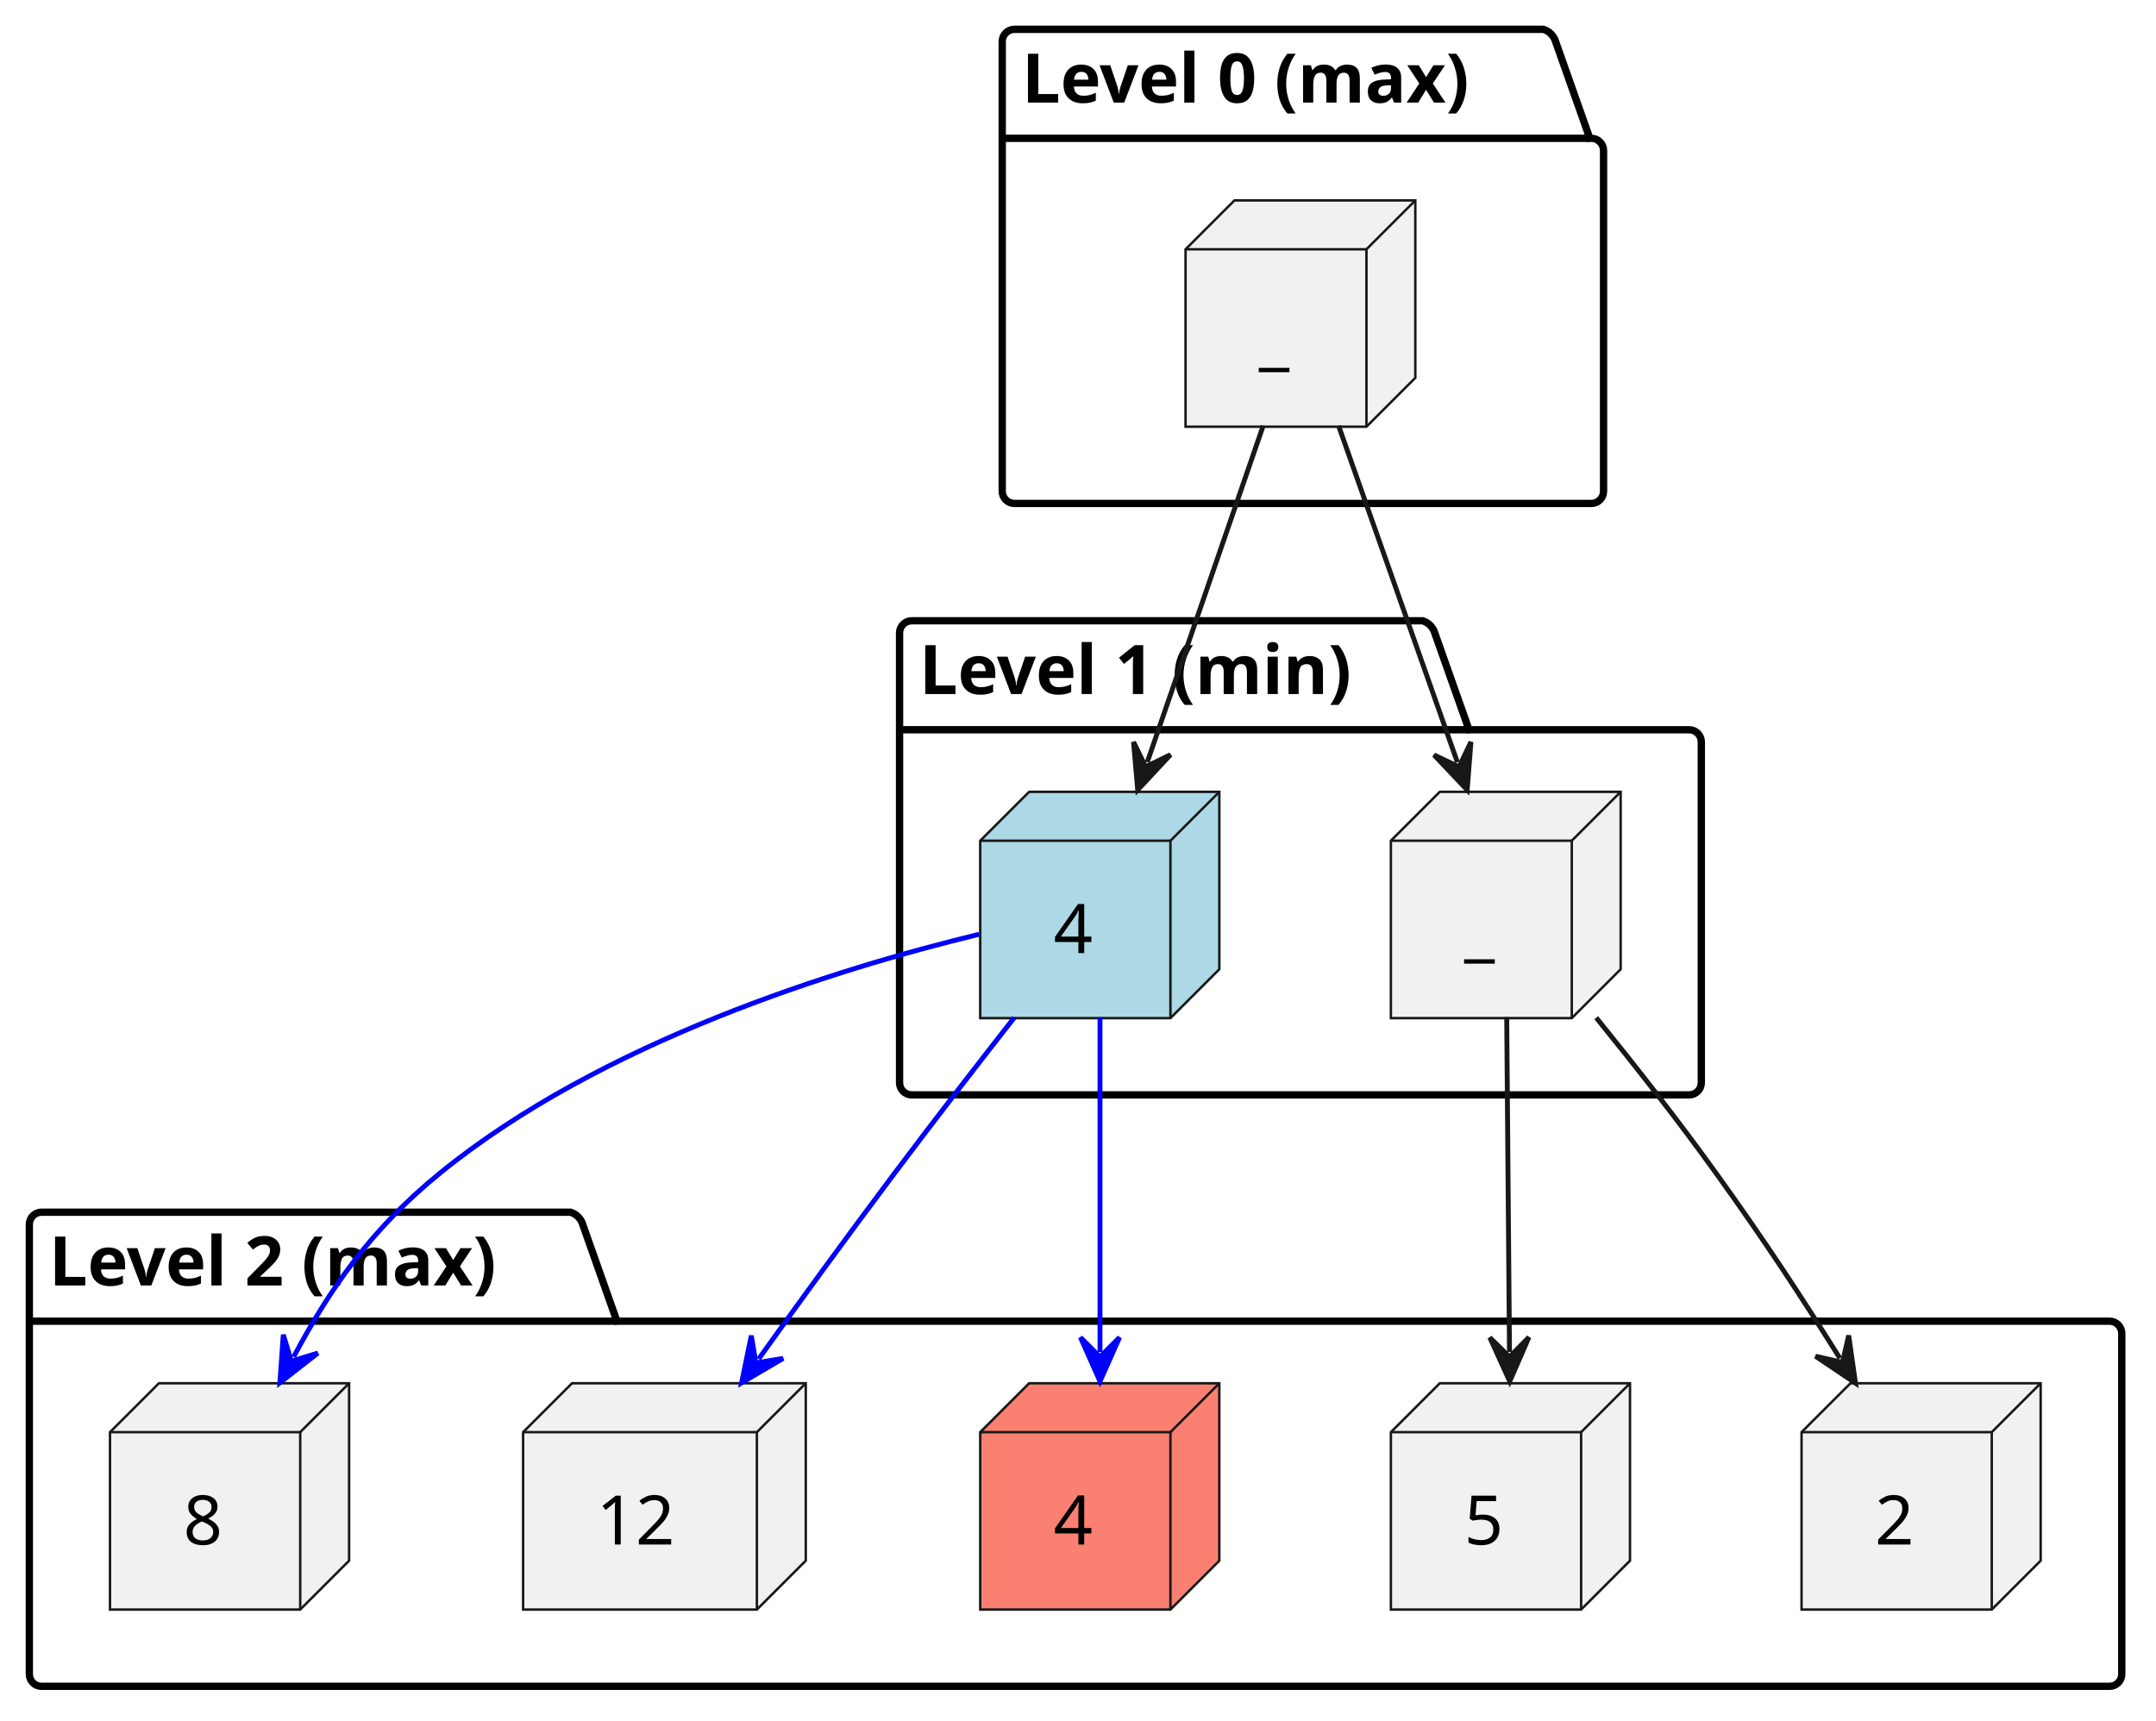
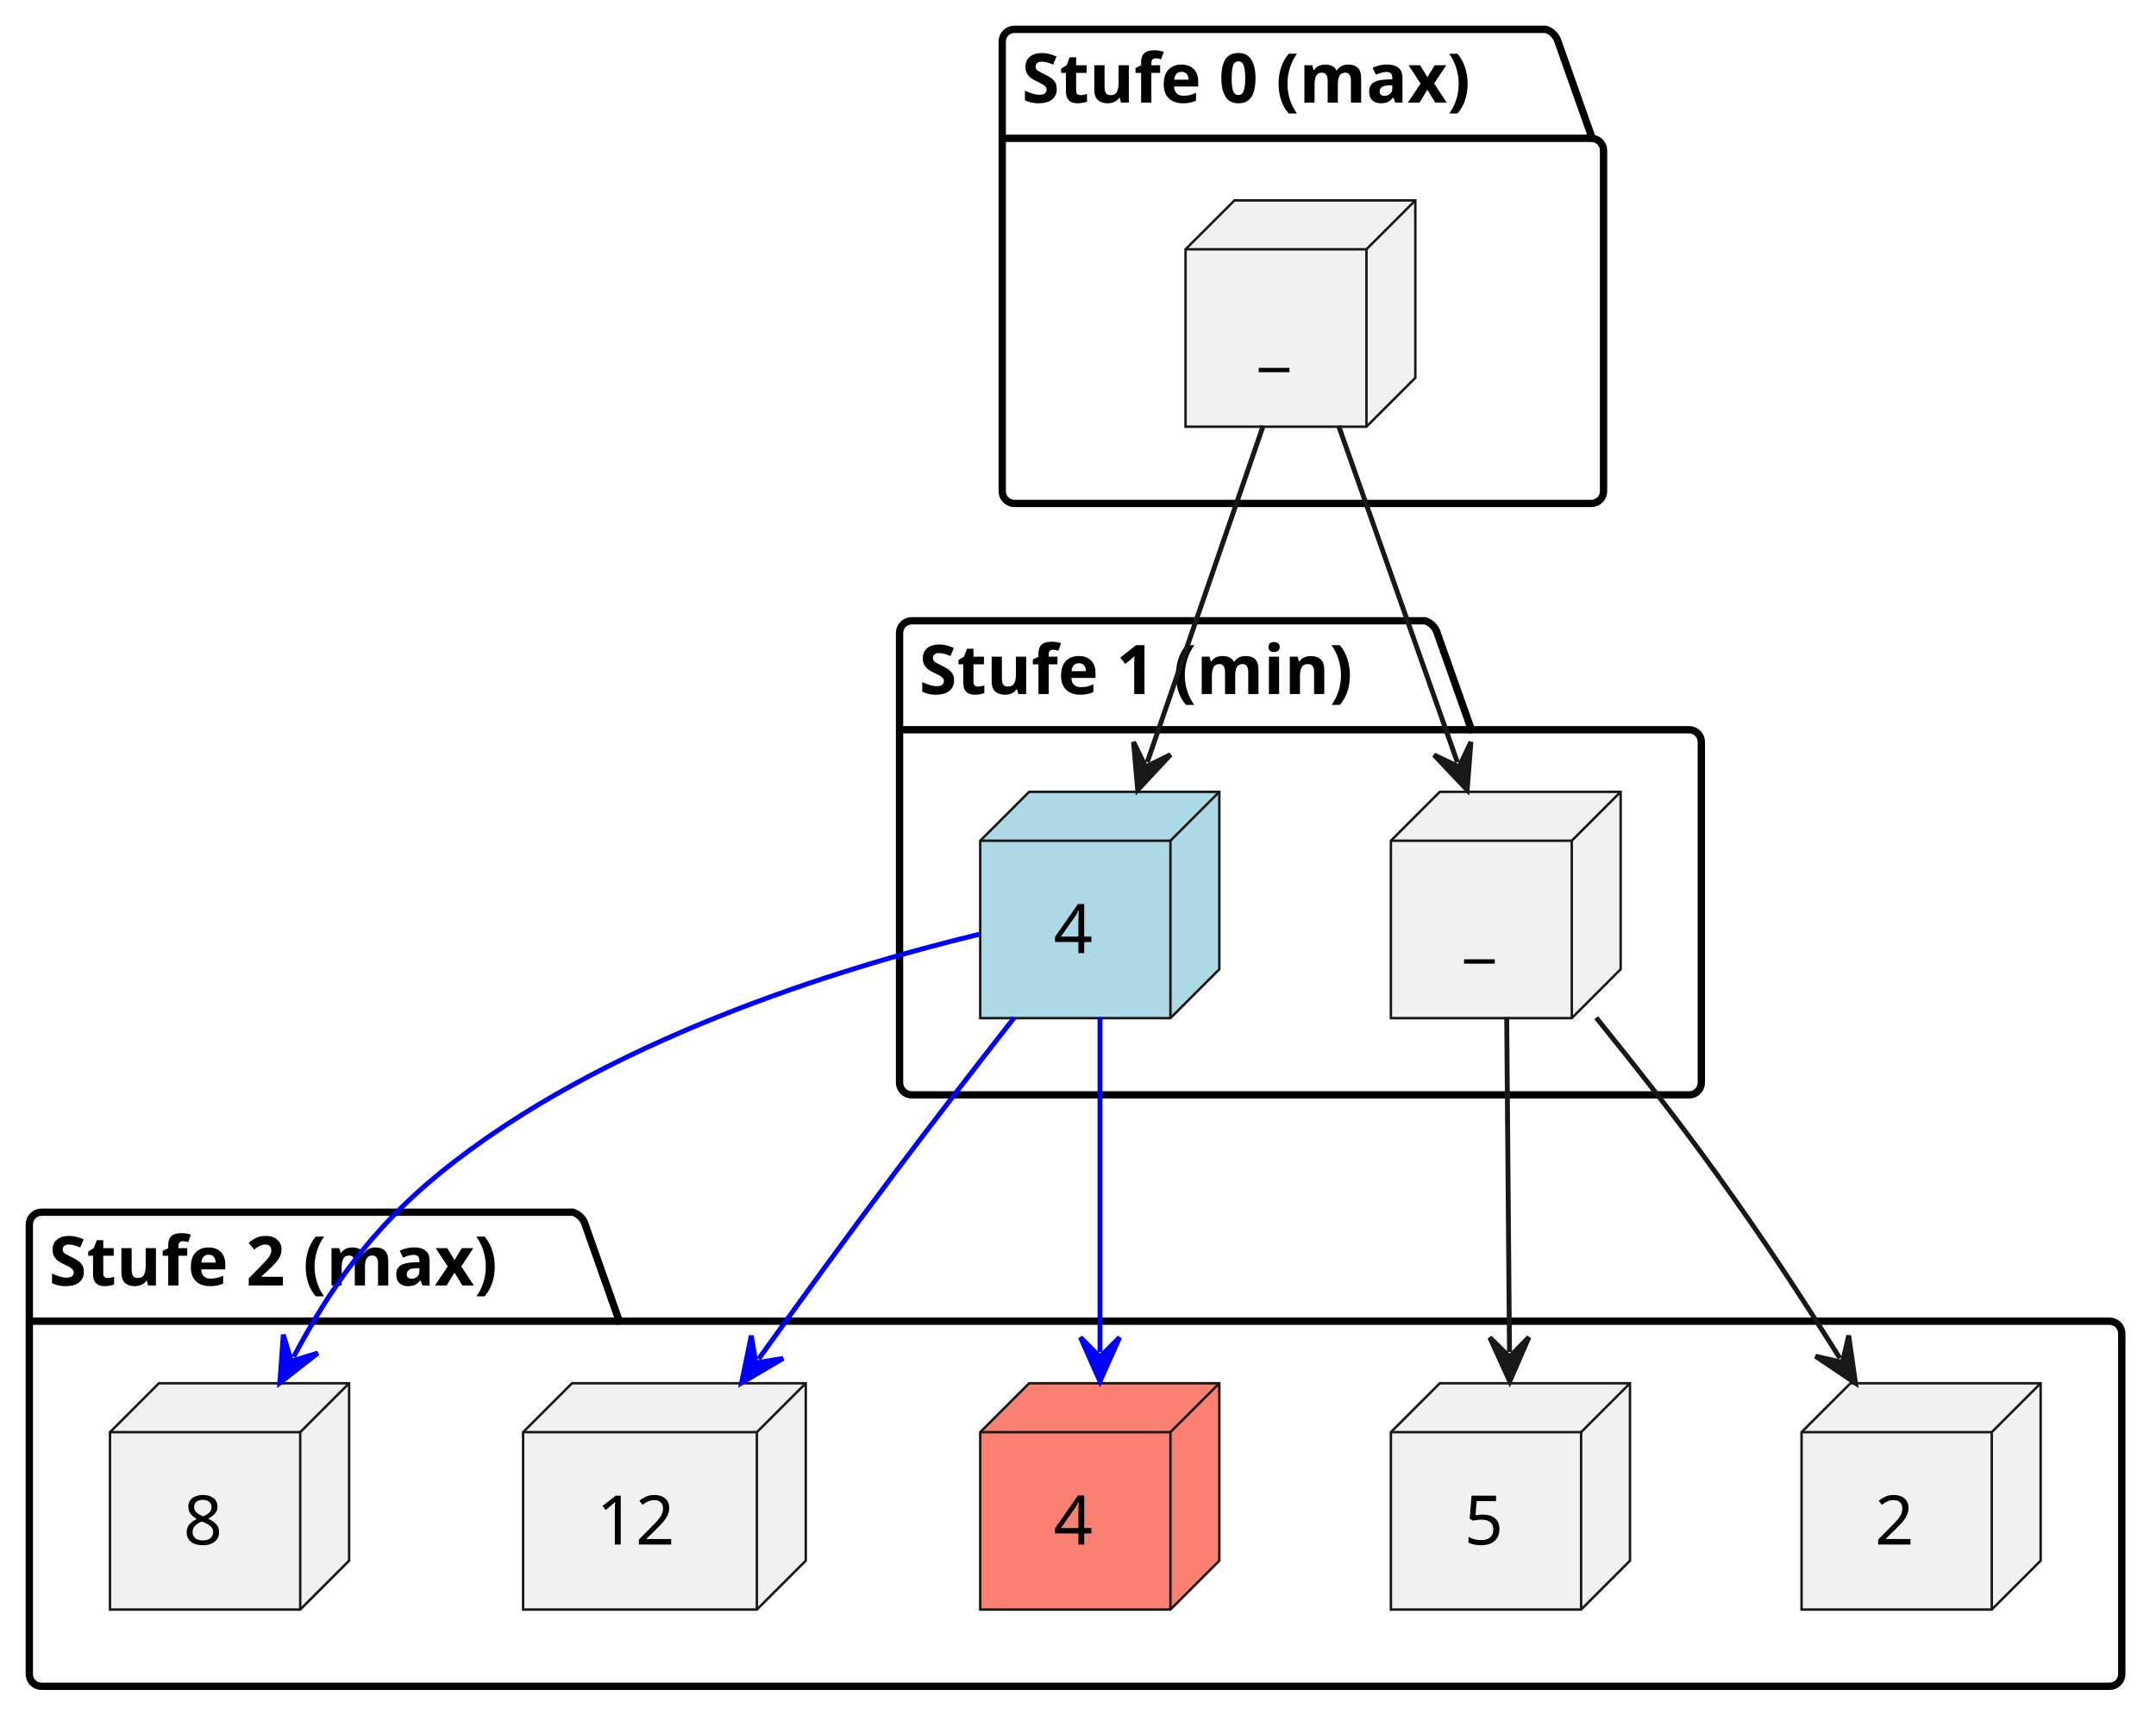
<svg xmlns="http://www.w3.org/2000/svg" contentStyleType="text/css" data-diagram-type="DESCRIPTION" height="352px" preserveAspectRatio="none" style="width:441px;height:352px;background:#FFFFFF;" version="1.1" viewBox="0 0 441 352" width="441px" zoomAndPan="magnify">
  <defs />
  <g>
-     <g class="cluster" data-entity="Level 0 .max." data-source-line="4" data-uid="ent0002" id="cluster_Level 0 .max.">
-       <path d="M207.5,6 L315.688,6 A3.75,3.75 0 0 1 318.188,8.5 L325.188,28.297 L325.5,28.297 A2.5,2.5 0 0 1 328,30.797 L328,100.5 A2.5,2.5 0 0 1 325.5,103 L207.5,103 A2.5,2.5 0 0 1 205,100.5 L205,8.5 A2.5,2.5 0 0 1 207.5,6" fill="none" style="stroke:#000000;stroke-width:1.5;" />
-       <line style="stroke:#000000;stroke-width:1.5;" x1="205" x2="325.188" y1="28.297" y2="28.297" />
-       <text fill="#000000" font-family="sans-serif" font-size="14" font-weight="bold" lengthAdjust="spacing" textLength="107.188" x="209" y="20.995">Level 0 (max)</text>
+     <g class="cluster" data-entity="Stufe 0 .max." data-source-line="4" data-uid="ent0002" id="cluster_Stufe 0 .max.">
+       <path d="M207.5,6 L316.18,6 A3.75,3.75 0 0 1 318.68,8.5 L325.68,28.297 L325.5,28.297 A2.5,2.5 0 0 1 328,30.797 L328,100.5 A2.5,2.5 0 0 1 325.5,103 L207.5,103 A2.5,2.5 0 0 1 205,100.5 L205,8.5 A2.5,2.5 0 0 1 207.5,6" fill="none" style="stroke:#000000;stroke-width:1.5;" />
+       <line style="stroke:#000000;stroke-width:1.5;" x1="205" x2="325.68" y1="28.297" y2="28.297" />
+       <text fill="#000000" font-family="sans-serif" font-size="14" font-weight="bold" lengthAdjust="spacing" textLength="107.68" x="209" y="20.995">Stufe 0 (max)</text>
    </g>
-     <g class="cluster" data-entity="Level 1 .min." data-source-line="8" data-uid="ent0004" id="cluster_Level 1 .min.">
-       <path d="M186.5,127 L290.976,127 A3.75,3.75 0 0 1 293.476,129.5 L300.476,149.297 L345.5,149.297 A2.5,2.5 0 0 1 348,151.797 L348,221.5 A2.5,2.5 0 0 1 345.5,224 L186.5,224 A2.5,2.5 0 0 1 184,221.5 L184,129.5 A2.5,2.5 0 0 1 186.5,127" fill="none" style="stroke:#000000;stroke-width:1.5;" />
-       <line style="stroke:#000000;stroke-width:1.5;" x1="184" x2="300.476" y1="149.297" y2="149.297" />
-       <text fill="#000000" font-family="sans-serif" font-size="14" font-weight="bold" lengthAdjust="spacing" textLength="103.476" x="188" y="141.995">Level 1 (min)</text>
+     <g class="cluster" data-entity="Stufe 1 .min." data-source-line="8" data-uid="ent0004" id="cluster_Stufe 1 .min.">
+       <path d="M186.5,127 L291.468,127 A3.75,3.75 0 0 1 293.968,129.5 L300.968,149.297 L345.5,149.297 A2.5,2.5 0 0 1 348,151.797 L348,221.5 A2.5,2.5 0 0 1 345.5,224 L186.5,224 A2.5,2.5 0 0 1 184,221.5 L184,129.5 A2.5,2.5 0 0 1 186.5,127" fill="none" style="stroke:#000000;stroke-width:1.5;" />
+       <line style="stroke:#000000;stroke-width:1.5;" x1="184" x2="300.968" y1="149.297" y2="149.297" />
+       <text fill="#000000" font-family="sans-serif" font-size="14" font-weight="bold" lengthAdjust="spacing" textLength="103.968" x="188" y="141.995">Stufe 1 (min)</text>
    </g>
-     <g class="cluster" data-entity="Level 2 .max." data-source-line="13" data-uid="ent0007" id="cluster_Level 2 .max.">
-       <path d="M8.5,248 L116.688,248 A3.75,3.75 0 0 1 119.188,250.5 L126.188,270.297 L431.5,270.297 A2.5,2.5 0 0 1 434,272.797 L434,342.5 A2.5,2.5 0 0 1 431.5,345 L8.5,345 A2.5,2.5 0 0 1 6,342.5 L6,250.5 A2.5,2.5 0 0 1 8.5,248" fill="none" style="stroke:#000000;stroke-width:1.5;" />
-       <line style="stroke:#000000;stroke-width:1.5;" x1="6" x2="126.188" y1="270.297" y2="270.297" />
-       <text fill="#000000" font-family="sans-serif" font-size="14" font-weight="bold" lengthAdjust="spacing" textLength="107.188" x="10" y="262.995">Level 2 (max)</text>
+     <g class="cluster" data-entity="Stufe 2 .max." data-source-line="13" data-uid="ent0007" id="cluster_Stufe 2 .max.">
+       <path d="M8.5,248 L117.18,248 A3.75,3.75 0 0 1 119.68,250.5 L126.68,270.297 L431.5,270.297 A2.5,2.5 0 0 1 434,272.797 L434,342.5 A2.5,2.5 0 0 1 431.5,345 L8.5,345 A2.5,2.5 0 0 1 6,342.5 L6,250.5 A2.5,2.5 0 0 1 8.5,248" fill="none" style="stroke:#000000;stroke-width:1.5;" />
+       <line style="stroke:#000000;stroke-width:1.5;" x1="6" x2="126.68" y1="270.297" y2="270.297" />
+       <text fill="#000000" font-family="sans-serif" font-size="14" font-weight="bold" lengthAdjust="spacing" textLength="107.68" x="10" y="262.995">Stufe 2 (max)</text>
    </g>
    <g class="entity" data-entity="L0" data-source-line="5" data-uid="ent0003" id="entity_L0">
      <polygon fill="#F1F1F1" points="242.5,51,252.5,41,289.5,41,289.5,77.297,279.5,87.297,242.5,87.297,242.5,51" style="stroke:#181818;stroke-width:0.5;" />
      <line style="stroke:#181818;stroke-width:0.5;" x1="279.5" x2="289.5" y1="51" y2="41" />
      <line style="stroke:#181818;stroke-width:0.5;" x1="242.5" x2="279.5" y1="51" y2="51" />
      <line style="stroke:#181818;stroke-width:0.5;" x1="279.5" x2="279.5" y1="51" y2="87.297" />
      <text fill="#000000" font-family="sans-serif" font-size="14" lengthAdjust="spacing" textLength="7" x="257.5" y="73.995">_</text>
    </g>
    <g class="entity" data-entity="L1L" data-source-line="9" data-uid="ent0005" id="entity_L1L">
      <polygon fill="#F1F1F1" points="284.5,172,294.5,162,331.5,162,331.5,198.297,321.5,208.297,284.5,208.297,284.5,172" style="stroke:#181818;stroke-width:0.5;" />
      <line style="stroke:#181818;stroke-width:0.5;" x1="321.5" x2="331.5" y1="172" y2="162" />
      <line style="stroke:#181818;stroke-width:0.5;" x1="284.5" x2="321.5" y1="172" y2="172" />
      <line style="stroke:#181818;stroke-width:0.5;" x1="321.5" x2="321.5" y1="172" y2="208.297" />
      <text fill="#000000" font-family="sans-serif" font-size="14" lengthAdjust="spacing" textLength="7" x="299.5" y="194.995">_</text>
    </g>
    <g class="entity" data-entity="L1R" data-source-line="10" data-uid="ent0006" id="entity_L1R">
      <polygon fill="#ADD8E6" points="200.5,172,210.5,162,249.407,162,249.407,198.297,239.407,208.297,200.5,208.297,200.5,172" style="stroke:#181818;stroke-width:0.5;" />
      <line style="stroke:#181818;stroke-width:0.5;" x1="239.407" x2="249.407" y1="172" y2="162" />
      <line style="stroke:#181818;stroke-width:0.5;" x1="200.5" x2="239.407" y1="172" y2="172" />
      <line style="stroke:#181818;stroke-width:0.5;" x1="239.407" x2="239.407" y1="172" y2="208.297" />
      <text fill="#000000" font-family="sans-serif" font-size="14" lengthAdjust="spacing" textLength="8.907" x="215.5" y="194.995">4</text>
    </g>
    <g class="entity" data-entity="L2LL" data-source-line="14" data-uid="ent0008" id="entity_L2LL">
      <polygon fill="#F1F1F1" points="368.5,293,378.5,283,417.407,283,417.407,319.297,407.407,329.297,368.5,329.297,368.5,293" style="stroke:#181818;stroke-width:0.5;" />
      <line style="stroke:#181818;stroke-width:0.5;" x1="407.407" x2="417.407" y1="293" y2="283" />
      <line style="stroke:#181818;stroke-width:0.5;" x1="368.5" x2="407.407" y1="293" y2="293" />
      <line style="stroke:#181818;stroke-width:0.5;" x1="407.407" x2="407.407" y1="293" y2="329.297" />
      <text fill="#000000" font-family="sans-serif" font-size="14" lengthAdjust="spacing" textLength="8.907" x="383.5" y="315.995">2</text>
    </g>
    <g class="entity" data-entity="L2LR" data-source-line="15" data-uid="ent0009" id="entity_L2LR">
      <polygon fill="#F1F1F1" points="284.5,293,294.5,283,333.407,283,333.407,319.297,323.407,329.297,284.5,329.297,284.5,293" style="stroke:#181818;stroke-width:0.5;" />
      <line style="stroke:#181818;stroke-width:0.5;" x1="323.407" x2="333.407" y1="293" y2="283" />
      <line style="stroke:#181818;stroke-width:0.5;" x1="284.5" x2="323.407" y1="293" y2="293" />
      <line style="stroke:#181818;stroke-width:0.5;" x1="323.407" x2="323.407" y1="293" y2="329.297" />
      <text fill="#000000" font-family="sans-serif" font-size="14" lengthAdjust="spacing" textLength="8.907" x="299.5" y="315.995">5</text>
    </g>
    <g class="entity" data-entity="L2RL" data-source-line="16" data-uid="ent0010" id="entity_L2RL">
      <polygon fill="#FA8072" points="200.5,293,210.5,283,249.407,283,249.407,319.297,239.407,329.297,200.5,329.297,200.5,293" style="stroke:#181818;stroke-width:0.5;" />
      <line style="stroke:#181818;stroke-width:0.5;" x1="239.407" x2="249.407" y1="293" y2="283" />
      <line style="stroke:#181818;stroke-width:0.5;" x1="200.5" x2="239.407" y1="293" y2="293" />
      <line style="stroke:#181818;stroke-width:0.5;" x1="239.407" x2="239.407" y1="293" y2="329.297" />
      <text fill="#000000" font-family="sans-serif" font-size="14" lengthAdjust="spacing" textLength="8.907" x="215.5" y="315.995">4</text>
    </g>
    <g class="entity" data-entity="L2RM" data-source-line="17" data-uid="ent0011" id="entity_L2RM">
      <polygon fill="#F1F1F1" points="107,293,117,283,164.815,283,164.815,319.297,154.815,329.297,107,329.297,107,293" style="stroke:#181818;stroke-width:0.5;" />
      <line style="stroke:#181818;stroke-width:0.5;" x1="154.815" x2="164.815" y1="293" y2="283" />
      <line style="stroke:#181818;stroke-width:0.5;" x1="107" x2="154.815" y1="293" y2="293" />
      <line style="stroke:#181818;stroke-width:0.5;" x1="154.815" x2="154.815" y1="293" y2="329.297" />
      <text fill="#000000" font-family="sans-serif" font-size="14" lengthAdjust="spacing" textLength="17.814" x="122" y="315.995">12</text>
    </g>
    <g class="entity" data-entity="L2RR" data-source-line="18" data-uid="ent0012" id="entity_L2RR">
      <polygon fill="#F1F1F1" points="22.5,293,32.5,283,71.407,283,71.407,319.297,61.407,329.297,22.5,329.297,22.5,293" style="stroke:#181818;stroke-width:0.5;" />
      <line style="stroke:#181818;stroke-width:0.5;" x1="61.407" x2="71.407" y1="293" y2="283" />
      <line style="stroke:#181818;stroke-width:0.5;" x1="22.5" x2="61.407" y1="293" y2="293" />
      <line style="stroke:#181818;stroke-width:0.5;" x1="61.407" x2="61.407" y1="293" y2="329.297" />
      <text fill="#000000" font-family="sans-serif" font-size="14" lengthAdjust="spacing" textLength="8.907" x="37.5" y="315.995">8</text>
    </g>
    <g class="link" data-entity-1="L0" data-entity-2="L1L" data-source-line="22" data-uid="lnk13" id="link_L0_L1L">
      <path d="M273.8,87.1 C281.3,108.34 290.573,134.622 298.103,155.952" fill="none" id="L0-to-L1L" style="stroke:#181818;stroke-width:1;" />
      <polygon fill="#181818" points="300.1,161.61,300.876,151.792,298.436,156.895,293.332,154.455,300.1,161.61" style="stroke:#181818;stroke-width:1;" />
    </g>
    <g class="link" data-entity-1="L0" data-entity-2="L1R" data-source-line="23" data-uid="lnk14" id="link_L0_L1R">
      <path d="M258.38,87.1 C251.07,108.34 242.015,134.607 234.665,155.937" fill="none" id="L0-to-L1R" style="stroke:#181818;stroke-width:1;" />
      <polygon fill="#181818" points="232.71,161.61,239.424,154.404,234.339,156.883,231.86,151.798,232.71,161.61" style="stroke:#181818;stroke-width:1;" />
    </g>
    <g class="link" data-entity-1="L1L" data-entity-2="L2LL" data-source-line="24" data-uid="lnk15" id="link_L1L_L2LL">
      <path d="M326.5,208.21 C334.29,217.82 343.31,229.29 351,240 C361.04,253.97 368.354,265.136 376.344,277.886" fill="none" id="L1L-to-L2LL" style="stroke:#181818;stroke-width:1;" />
      <polygon fill="#181818" points="379.53,282.97,378.14,273.22,376.875,278.733,371.361,277.468,379.53,282.97" style="stroke:#181818;stroke-width:1;" />
    </g>
    <g class="link" data-entity-1="L1L" data-entity-2="L2LR" data-source-line="25" data-uid="lnk16" id="link_L1L_L2LR">
      <path d="M308.19,208.1 C308.36,229.34 308.579,255.28 308.759,276.61" fill="none" id="L1L-to-L2LR" style="stroke:#181818;stroke-width:1;" />
      <polygon fill="#181818" points="308.81,282.61,312.734,273.577,308.768,277.61,304.734,273.644,308.81,282.61" style="stroke:#181818;stroke-width:1;" />
    </g>
    <g class="link" data-entity-1="L1R" data-entity-2="L2RL" data-source-line="26" data-uid="lnk17" id="link_L1R_L2RL">
      <path d="M225,208.1 C225,229.34 225,255.28 225,276.61" fill="none" id="L1R-to-L2RL" style="stroke:#0000FF;stroke-width:1;" />
      <polygon fill="#0000FF" points="225,282.61,229,273.61,225,277.61,221,273.61,225,282.61" style="stroke:#0000FF;stroke-width:1;" />
    </g>
    <g class="link" data-entity-1="L1R" data-entity-2="L2RM" data-source-line="27" data-uid="lnk18" id="link_L1R_L2RM">
      <path d="M207.45,208.2 C199.86,217.9 190.91,229.45 183,240 C172.39,254.15 164.233,265.382 155.183,278.022" fill="none" id="L1R-to-L2RM" style="stroke:#0000FF;stroke-width:1;" />
      <polygon fill="#0000FF" points="151.69,282.9,160.182,277.911,154.601,278.835,153.677,273.254,151.69,282.9" style="stroke:#0000FF;stroke-width:1;" />
    </g>
    <g class="link" data-entity-1="L1R" data-entity-2="L2RR" data-source-line="28" data-uid="lnk19" id="link_L1R_L2RR">
      <path d="M200.28,191.14 C171.32,198.16 123.08,213.06 90,240 C75.84,251.53 67.468,263.683 60.068,277.593" fill="none" id="L1R-to-L2RR" style="stroke:#0000FF;stroke-width:1;" />
      <polygon fill="#0000FF" points="57.25,282.89,65.008,276.823,59.598,278.476,57.946,273.066,57.25,282.89" style="stroke:#0000FF;stroke-width:1;" />
    </g>
  </g>
</svg>
